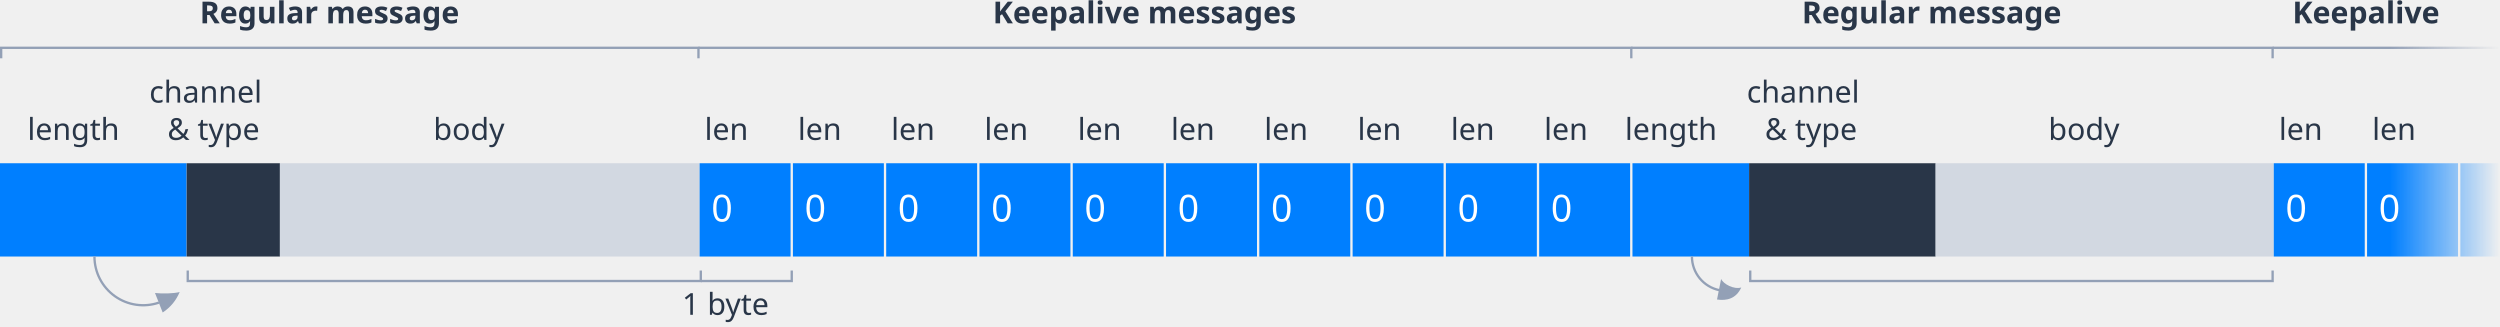
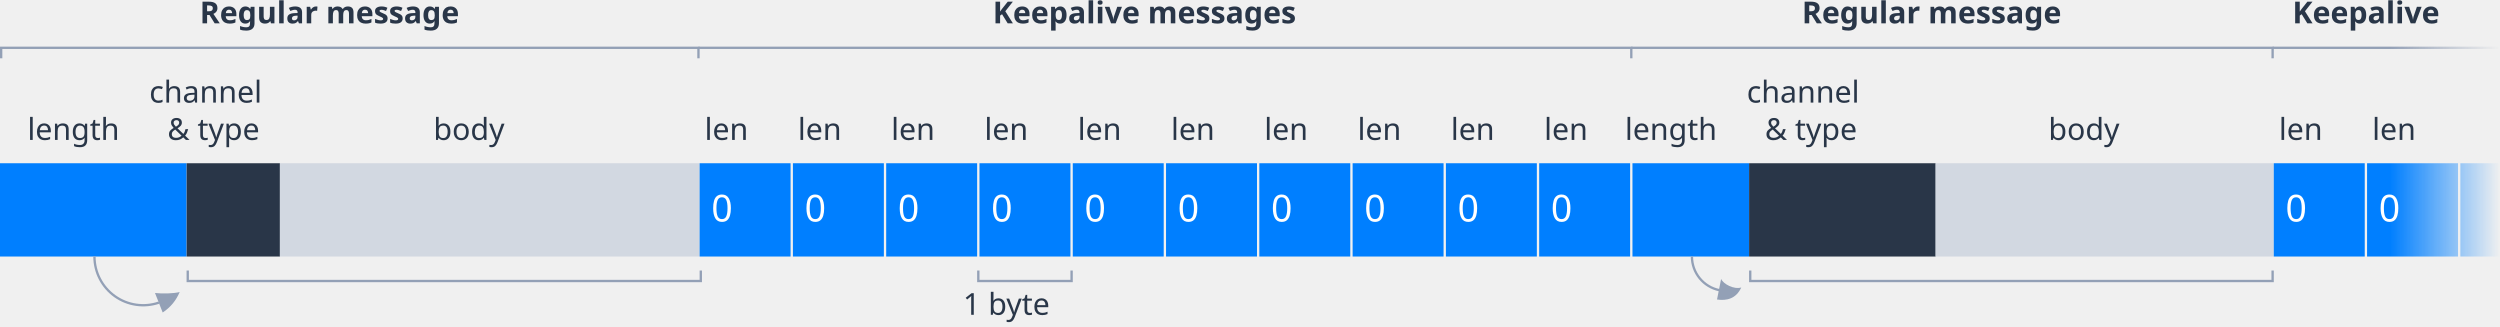
<svg xmlns="http://www.w3.org/2000/svg" xmlns:xlink="http://www.w3.org/1999/xlink" width="1072" height="140" viewBox="0 0 1072 140" version="1.1" id="svg6" style="enable-background:new">
  <defs id="defs2">
    <linearGradient id="linearGradient1050">
      <stop style="stop-color:#93a0b6;stop-opacity:1;" offset="0" id="stop1046" />
      <stop style="stop-color:#93a0b6;stop-opacity:0;" offset="1" id="stop1048" />
    </linearGradient>
    <linearGradient id="linearGradient11081">
      <stop style="stop-color:#007fff;stop-opacity:1;" offset="0" id="stop11077" />
      <stop style="stop-color:#007fff;stop-opacity:0;" offset="1" id="stop11079" />
    </linearGradient>
    <linearGradient xlink:href="#linearGradient11081" id="linearGradient11083" x1="1025" y1="450" x2="1072" y2="450" gradientUnits="userSpaceOnUse" />
    <linearGradient gradientTransform="translate(-1055,-430)" xlink:href="#linearGradient11081" id="linearGradient11083-8" x1="1055" y1="450" x2="1072" y2="450" gradientUnits="userSpaceOnUse" />
    <linearGradient xlink:href="#linearGradient11081" id="linearGradient11144" gradientUnits="userSpaceOnUse" x1="1025" y1="450" x2="1072" y2="450" />
    <linearGradient xlink:href="#linearGradient20654" id="linearGradient20656" x1="1025" y1="-20" x2="1072" y2="-20" gradientUnits="userSpaceOnUse" gradientTransform="matrix(1,0,0,1.025641,0,431.0256)" />
    <linearGradient id="linearGradient20654">
      <stop style="stop-color:#d2d8e1;stop-opacity:1;" offset="0" id="stop20650" />
      <stop style="stop-color:#d2d8e1;stop-opacity:0;" offset="1" id="stop20652" />
    </linearGradient>
    <linearGradient xlink:href="#linearGradient1050" id="linearGradient1052" x1="1025" y1="380" x2="1072" y2="380" gradientUnits="userSpaceOnUse" />
  </defs>
  <g id="layer1" transform="translate(0,-360)" style="display:inline">
    <text xml:space="preserve" style="color:#000000;font-style:normal;font-variant:normal;font-weight:normal;font-stretch:normal;font-size:9px;line-height:1;font-family:'Source Sans Pro';-inkscape-font-specification:'Source Sans Pro';text-indent:0;text-align:center;text-decoration:none;text-decoration-line:none;letter-spacing:0px;word-spacing:0px;text-transform:none;writing-mode:lr-tb;direction:ltr;baseline-shift:baseline;text-anchor:middle;display:inline;overflow:visible;visibility:visible;fill:#000000;fill-opacity:1;fill-rule:nonzero;stroke:none;stroke-width:1px;stroke-linecap:butt;stroke-linejoin:miter;stroke-opacity:1;marker:none;enable-background:accumulate" x="140" y="1471" id="text907">
      <tspan id="tspan905" x="140" y="1477.75" />
    </text>
    <text xml:space="preserve" style="color:#000000;font-style:normal;font-variant:normal;font-weight:normal;font-stretch:normal;font-size:9px;line-height:1;font-family:'Source Sans Pro';-inkscape-font-specification:'Source Sans Pro';text-indent:0;text-align:center;text-decoration:none;text-decoration-line:none;letter-spacing:0px;word-spacing:0px;text-transform:none;writing-mode:lr-tb;direction:ltr;baseline-shift:baseline;text-anchor:middle;display:inline;overflow:visible;visibility:visible;fill:#000000;fill-opacity:1;fill-rule:nonzero;stroke:none;stroke-width:1px;stroke-linecap:butt;stroke-linejoin:miter;stroke-opacity:1;marker:none;enable-background:accumulate" x="280.475" y="502.637" id="text2284">
      <tspan id="tspan2282" x="280.475" y="509.387" />
    </text>
    <text xml:space="preserve" style="color:#000000;font-style:normal;font-variant:normal;font-weight:normal;font-stretch:normal;font-size:9px;line-height:1;font-family:'Source Sans Pro';-inkscape-font-specification:'Source Sans Pro';text-indent:0;text-align:center;text-decoration:none;text-decoration-line:none;letter-spacing:0px;word-spacing:0px;text-transform:none;writing-mode:lr-tb;direction:ltr;baseline-shift:baseline;text-anchor:middle;display:inline;overflow:visible;visibility:visible;fill:#000000;fill-opacity:1;fill-rule:nonzero;stroke:none;stroke-width:1px;stroke-linecap:butt;stroke-linejoin:miter;stroke-opacity:1;marker:none;enable-background:accumulate" x="500" y="2221" id="text3035">
      <tspan id="tspan3033" x="500" y="2227.75" />
    </text>
    <text xml:space="preserve" style="color:#000000;font-style:normal;font-variant:normal;font-weight:normal;font-stretch:normal;font-size:9px;line-height:1;font-family:'Source Sans Pro';-inkscape-font-specification:'Source Sans Pro';text-indent:0;text-align:center;text-decoration:none;text-decoration-line:none;letter-spacing:0px;word-spacing:0px;text-transform:none;writing-mode:lr-tb;direction:ltr;baseline-shift:baseline;text-anchor:middle;display:inline;overflow:visible;visibility:visible;fill:#000000;fill-opacity:1;fill-rule:nonzero;stroke:none;stroke-width:1px;stroke-linecap:butt;stroke-linejoin:miter;stroke-opacity:1;marker:none;enable-background:accumulate" x="220" y="1391" id="text4349">
      <tspan id="tspan4347" x="220" y="1397.75" />
    </text>
    <text xml:space="preserve" style="color:#000000;font-style:normal;font-variant:normal;font-weight:normal;font-stretch:normal;font-size:9px;line-height:1;font-family:'Source Sans Pro';-inkscape-font-specification:'Source Sans Pro';text-indent:0;text-align:center;text-decoration:none;text-decoration-line:none;letter-spacing:0px;word-spacing:0px;text-transform:none;writing-mode:lr-tb;direction:ltr;baseline-shift:baseline;text-anchor:middle;display:inline;overflow:visible;visibility:visible;fill:#000000;fill-opacity:1;fill-rule:nonzero;stroke:none;stroke-width:1px;stroke-linecap:butt;stroke-linejoin:miter;stroke-opacity:1;marker:none;enable-background:accumulate" x="340" y="481" id="text5553">
      <tspan id="tspan5551" x="340" y="487.75" />
    </text>
    <rect style="color:#000000;display:inline;overflow:visible;opacity:1;vector-effect:none;fill:#2aca4b;fill-opacity:1;stroke:none;stroke-width:1;stroke-linecap:butt;stroke-linejoin:miter;stroke-miterlimit:4;stroke-dasharray:none;stroke-dashoffset:0;stroke-opacity:1;marker:none;marker-start:none;marker-mid:none;marker-end:none;paint-order:fill markers stroke" id="rect31" width="40" height="40" x="0" y="295" />
    <rect y="295" x="50" height="40" width="40" id="rect67" style="color:#000000;display:inline;overflow:visible;opacity:1;vector-effect:none;fill:#007fff;fill-opacity:1;stroke:none;stroke-width:1;stroke-linecap:butt;stroke-linejoin:miter;stroke-miterlimit:4;stroke-dasharray:none;stroke-dashoffset:0;stroke-opacity:1;marker:none;marker-start:none;marker-mid:none;marker-end:none;paint-order:fill markers stroke" />
    <rect style="color:#000000;display:inline;overflow:visible;opacity:1;vector-effect:none;fill:#293648;fill-opacity:1;stroke:none;stroke-width:1;stroke-linecap:butt;stroke-linejoin:miter;stroke-miterlimit:4;stroke-dasharray:none;stroke-dashoffset:0;stroke-opacity:1;marker:none;marker-start:none;marker-mid:none;marker-end:none;paint-order:fill markers stroke" id="rect877" width="40" height="40" x="100" y="295" />
    <rect y="295" x="150" height="40" width="40" id="rect879" style="color:#000000;display:inline;overflow:visible;opacity:1;vector-effect:none;fill:#eeeeee;fill-opacity:1;stroke:none;stroke-width:1;stroke-linecap:butt;stroke-linejoin:miter;stroke-miterlimit:4;stroke-dasharray:none;stroke-dashoffset:0;stroke-opacity:1;marker:none;marker-start:none;marker-mid:none;marker-end:none;paint-order:fill markers stroke" />
    <rect style="color:#000000;display:inline;overflow:visible;opacity:1;vector-effect:none;fill:#93a0b6;fill-opacity:1;stroke:none;stroke-width:1;stroke-linecap:butt;stroke-linejoin:miter;stroke-miterlimit:4;stroke-dasharray:none;stroke-dashoffset:0;stroke-opacity:1;marker:none;marker-start:none;marker-mid:none;marker-end:none;paint-order:fill markers stroke" id="rect881" width="40" height="40" x="250" y="295" />
    <rect style="color:#000000;display:inline;overflow:visible;opacity:1;vector-effect:none;fill:#d2d8e1;fill-opacity:1;stroke:none;stroke-width:1;stroke-linecap:butt;stroke-linejoin:miter;stroke-miterlimit:4;stroke-dasharray:none;stroke-dashoffset:0;stroke-opacity:1;marker:none;marker-start:none;marker-mid:none;marker-end:none;paint-order:fill markers stroke" id="rect1986" width="40" height="40" x="200" y="295" />
    <rect style="color:#000000;display:inline;overflow:visible;opacity:1;vector-effect:none;fill:#007fff;fill-opacity:1;stroke:none;stroke-width:1;stroke-linecap:butt;stroke-linejoin:miter;stroke-miterlimit:4;stroke-dasharray:none;stroke-dashoffset:0;stroke-opacity:1;marker:none;marker-start:none;marker-mid:none;marker-end:none;paint-order:fill markers stroke" id="rect19035" width="80" height="40" x="0" y="430" />
    <rect y="430" x="80.04" height="40" width="40" id="rect19037" style="color:#000000;display:inline;overflow:visible;opacity:1;vector-effect:none;fill:#293648;fill-opacity:1;stroke:none;stroke-width:1;stroke-linecap:butt;stroke-linejoin:miter;stroke-miterlimit:4;stroke-dasharray:none;stroke-dashoffset:0;stroke-opacity:1;marker:none;marker-start:none;marker-mid:none;marker-end:none;paint-order:fill markers stroke" />
    <rect y="430" x="120" height="40" width="180" id="rect19039" style="color:#000000;display:inline;overflow:visible;opacity:1;vector-effect:none;fill:#d2d8e1;fill-opacity:1;stroke:none;stroke-width:1;stroke-linecap:butt;stroke-linejoin:miter;stroke-miterlimit:4;stroke-dasharray:none;stroke-dashoffset:0;stroke-opacity:1;marker:none;marker-start:none;marker-mid:none;marker-end:none;paint-order:fill markers stroke" />
    <rect y="430" x="700" height="40" width="50" id="rect19061" style="color:#000000;display:inline;overflow:visible;opacity:1;vector-effect:none;fill:#007fff;fill-opacity:1;stroke:none;stroke-width:1;stroke-linecap:butt;stroke-linejoin:miter;stroke-miterlimit:4;stroke-dasharray:none;stroke-dashoffset:0;stroke-opacity:1;marker:none;marker-start:none;marker-mid:none;marker-end:none;paint-order:fill markers stroke" />
    <rect style="color:#000000;display:inline;overflow:visible;opacity:1;vector-effect:none;fill:#293648;fill-opacity:1;stroke:none;stroke-width:1;stroke-linecap:butt;stroke-linejoin:miter;stroke-miterlimit:4;stroke-dasharray:none;stroke-dashoffset:0;stroke-opacity:1;marker:none;marker-start:none;marker-mid:none;marker-end:none;paint-order:fill markers stroke" id="rect19063" width="79.98" height="40" x="750.02" y="430" />
    <rect style="color:#000000;display:inline;overflow:visible;opacity:1;vector-effect:none;fill:#d2d8e1;fill-opacity:1;stroke:none;stroke-width:1;stroke-linecap:butt;stroke-linejoin:miter;stroke-miterlimit:4;stroke-dasharray:none;stroke-dashoffset:0;stroke-opacity:1;marker:none;marker-start:none;marker-mid:none;marker-end:none;paint-order:fill markers stroke" id="rect19065" width="145" height="40" x="830" y="430" />
    <text id="text2059" y="420" x="39.947" style="color:#000000;font-style:normal;font-variant:normal;font-weight:normal;font-stretch:normal;font-size:13px;line-height:16px;font-family:'Source Sans Pro';-inkscape-font-specification:'Source Sans Pro';text-indent:0;text-align:center;text-decoration:none;text-decoration-line:none;letter-spacing:0px;word-spacing:0px;text-transform:none;writing-mode:lr-tb;direction:ltr;baseline-shift:baseline;text-anchor:middle;display:inline;overflow:visible;visibility:visible;fill:#293648;fill-opacity:1;fill-rule:nonzero;stroke:none;stroke-width:1px;stroke-linecap:butt;stroke-linejoin:miter;stroke-opacity:1;marker:none;enable-background:accumulate" xml:space="preserve">
      <tspan id="tspan2057" y="420" x="39.947">length</tspan>
    </text>
    <text xml:space="preserve" style="color:#000000;font-style:normal;font-variant:normal;font-weight:normal;font-stretch:normal;font-size:13px;line-height:16px;font-family:'Source Sans Pro';-inkscape-font-specification:'Source Sans Pro';text-indent:0;text-align:center;text-decoration:none;text-decoration-line:none;letter-spacing:0px;word-spacing:0px;text-transform:none;writing-mode:lr-tb;direction:ltr;baseline-shift:baseline;text-anchor:middle;display:inline;overflow:visible;visibility:visible;fill:#293648;fill-opacity:1;fill-rule:nonzero;stroke:none;stroke-width:1px;stroke-linecap:butt;stroke-linejoin:miter;stroke-opacity:1;marker:none;enable-background:accumulate" x="100" y="404" id="text19093">
      <tspan x="100" y="404" id="tspan19091">channel</tspan>
      <tspan x="100" y="420" id="tspan19095">&amp; type</tspan>
    </text>
    <text xml:space="preserve" style="color:#000000;font-style:normal;font-variant:normal;font-weight:normal;font-stretch:normal;font-size:13px;line-height:16px;font-family:'Source Sans Pro';-inkscape-font-specification:'Source Sans Pro';text-indent:0;text-align:center;text-decoration:none;text-decoration-line:none;letter-spacing:0px;word-spacing:0px;text-transform:none;writing-mode:lr-tb;direction:ltr;baseline-shift:baseline;text-anchor:middle;display:inline;overflow:visible;visibility:visible;fill:#293648;fill-opacity:1;fill-rule:nonzero;stroke:none;stroke-width:1px;stroke-linecap:butt;stroke-linejoin:miter;stroke-opacity:1;marker:none;enable-background:accumulate" x="209.544" y="420" id="text19099">
      <tspan x="209.544" y="420" id="tspan19097">body</tspan>
    </text>
    <text id="text20624" y="420" x="724.948" style="color:#000000;font-style:normal;font-variant:normal;font-weight:normal;font-stretch:normal;font-size:13px;line-height:16px;font-family:'Source Sans Pro';-inkscape-font-specification:'Source Sans Pro';text-indent:0;text-align:center;text-decoration:none;text-decoration-line:none;letter-spacing:0px;word-spacing:0px;text-transform:none;writing-mode:lr-tb;direction:ltr;baseline-shift:baseline;text-anchor:middle;display:inline;overflow:visible;visibility:visible;fill:#293648;fill-opacity:1;fill-rule:nonzero;stroke:none;stroke-width:1px;stroke-linecap:butt;stroke-linejoin:miter;stroke-opacity:1;marker:none;enable-background:accumulate" xml:space="preserve">
      <tspan id="tspan20622" y="420" x="724.948">length</tspan>
    </text>
    <text xml:space="preserve" style="color:#000000;font-style:normal;font-variant:normal;font-weight:normal;font-stretch:normal;font-size:13px;line-height:16px;font-family:'Source Sans Pro';-inkscape-font-specification:'Source Sans Pro';text-indent:0;text-align:center;text-decoration:none;text-decoration-line:none;letter-spacing:0px;word-spacing:0px;text-transform:none;writing-mode:lr-tb;direction:ltr;baseline-shift:baseline;text-anchor:middle;display:inline;overflow:visible;visibility:visible;fill:#293648;fill-opacity:1;fill-rule:nonzero;stroke:none;stroke-width:1px;stroke-linecap:butt;stroke-linejoin:miter;stroke-opacity:1;marker:none;enable-background:accumulate" x="785" y="404" id="text20630">
      <tspan x="785" y="404" id="tspan20626">channel</tspan>
      <tspan x="785" y="420" id="tspan20628">&amp; type</tspan>
    </text>
    <text xml:space="preserve" style="color:#000000;font-style:normal;font-variant:normal;font-weight:normal;font-stretch:normal;font-size:13px;line-height:16px;font-family:'Source Sans Pro';-inkscape-font-specification:'Source Sans Pro';text-indent:0;text-align:center;text-decoration:none;text-decoration-line:none;letter-spacing:0px;word-spacing:0px;text-transform:none;writing-mode:lr-tb;direction:ltr;baseline-shift:baseline;text-anchor:middle;display:inline;overflow:visible;visibility:visible;fill:#293648;fill-opacity:1;fill-rule:nonzero;stroke:none;stroke-width:1px;stroke-linecap:butt;stroke-linejoin:miter;stroke-opacity:1;marker:none;enable-background:accumulate" x="902.044" y="420" id="text20634">
      <tspan x="902.044" y="420" id="tspan20632">body</tspan>
    </text>
    <path style="color:#000000;display:inline;overflow:visible;opacity:1;vector-effect:none;fill:none;fill-opacity:1;stroke:#93a0b6;stroke-width:1;stroke-linecap:butt;stroke-linejoin:miter;stroke-miterlimit:4;stroke-dasharray:none;stroke-dashoffset:0;stroke-opacity:1;marker:none;marker-start:none;marker-mid:none;marker-end:none;paint-order:fill markers stroke" d="m 80.5,476 v 4.5 h 220 v -4.5" id="path1398-2" />
    <path style="color:#000000;overflow:visible;opacity:1;vector-effect:none;fill:none;fill-opacity:1;stroke:#93a0b6;stroke-width:1;stroke-linecap:butt;stroke-linejoin:miter;stroke-miterlimit:4;stroke-dasharray:none;stroke-dashoffset:0;stroke-opacity:1;marker:none;marker-start:none;marker-mid:none;marker-end:none;paint-order:fill markers stroke" id="path5192" d="m 68.159,489.759 a 20.887,20.887 0 0 1 -18.914,-2.763 20.887,20.887 0 0 1 -8.746,-16.996" />
    <path style="color:#000000;display:inline;overflow:visible;opacity:1;vector-effect:none;fill:#93a0b6;fill-opacity:1;stroke:none;stroke-width:1px;stroke-linecap:butt;stroke-linejoin:miter;stroke-miterlimit:4;stroke-dasharray:none;stroke-dashoffset:0;stroke-opacity:1;marker:none;marker-start:none;marker-mid:none;marker-end:none;paint-order:fill markers stroke" d="m 77.049,485.221 c -1.519,3.585 -3.879,6.537 -7.289,8.782 l -3.298,-8.374 c 3.121,0.388 8.073,0.247 10.587,-0.408 z" id="path6501" />
    <path style="color:#000000;display:inline;overflow:visible;opacity:1;vector-effect:none;fill:none;fill-opacity:1;stroke:#93a0b6;stroke-width:1;stroke-linecap:butt;stroke-linejoin:miter;stroke-miterlimit:4;stroke-dasharray:none;stroke-dashoffset:0;stroke-opacity:1;marker:none;marker-start:none;marker-mid:none;marker-end:none;paint-order:fill markers stroke" d="m 750.5,476 v 4.5 h 224 v -4.5" id="path6509" />
    <path style="color:#000000;overflow:visible;opacity:1;vector-effect:none;fill:none;fill-opacity:1;stroke:#93a0b6;stroke-width:1;stroke-linecap:butt;stroke-linejoin:miter;stroke-miterlimit:4;stroke-dasharray:none;stroke-dashoffset:0;stroke-opacity:1;marker:none;marker-start:none;marker-mid:none;marker-end:none;paint-order:fill markers stroke" id="path6511" d="m 737.302,484.433 a 14.726,14.726 0 0 1 -11.802,-14.433" />
    <path id="path4442-9" d="m 746.66,483.271 c -2.223,4.875 -6.343,5.772 -10.404,5.153 l 1.76,-8.826 c 0.904,2.168 5.517,4.644 8.644,3.673 z" style="color:#000000;display:inline;overflow:visible;opacity:1;vector-effect:none;fill:#93a0b6;fill-opacity:1;stroke:none;stroke-width:1px;stroke-linecap:butt;stroke-linejoin:miter;stroke-miterlimit:4;stroke-dasharray:none;stroke-dashoffset:0;stroke-opacity:1;marker:none;marker-start:none;marker-mid:none;marker-end:none;paint-order:fill markers stroke" />
    <rect style="color:#000000;display:inline;overflow:visible;opacity:1;vector-effect:none;fill:#007fff;fill-opacity:1;stroke:none;stroke-width:1;stroke-linecap:butt;stroke-linejoin:miter;stroke-miterlimit:4;stroke-dasharray:none;stroke-dashoffset:0;stroke-opacity:1;marker:none;marker-start:none;marker-mid:none;marker-end:none;paint-order:fill markers stroke;enable-background:new" id="rect20965" width="39" height="40" x="300" y="430" />
    <text id="text21026" y="455" x="320" style="color:#000000;font-style:normal;font-variant:normal;font-weight:normal;font-stretch:normal;font-size:16px;line-height:16px;font-family:'Source Sans Pro';-inkscape-font-specification:'Source Sans Pro';text-indent:0;text-align:center;text-decoration:none;text-decoration-line:none;letter-spacing:0px;word-spacing:0px;text-transform:none;writing-mode:lr-tb;direction:ltr;baseline-shift:baseline;text-anchor:middle;display:inline;overflow:visible;visibility:visible;fill:#ffffff;fill-opacity:1;fill-rule:nonzero;stroke:none;stroke-width:1px;stroke-linecap:butt;stroke-linejoin:miter;stroke-opacity:1;marker:none;enable-background:accumulate" xml:space="preserve">
      <tspan id="tspan21024" y="455" x="320">0</tspan>
    </text>
    <rect y="430" x="340" height="40" width="39" id="rect11005" style="color:#000000;display:inline;overflow:visible;opacity:1;vector-effect:none;fill:#007fff;fill-opacity:1;stroke:none;stroke-width:1;stroke-linecap:butt;stroke-linejoin:miter;stroke-miterlimit:4;stroke-dasharray:none;stroke-dashoffset:0;stroke-opacity:1;marker:none;marker-start:none;marker-mid:none;marker-end:none;paint-order:fill markers stroke;enable-background:new" />
    <text xml:space="preserve" style="color:#000000;font-style:normal;font-variant:normal;font-weight:normal;font-stretch:normal;font-size:16px;line-height:16px;font-family:'Source Sans Pro';-inkscape-font-specification:'Source Sans Pro';text-indent:0;text-align:center;text-decoration:none;text-decoration-line:none;letter-spacing:0px;word-spacing:0px;text-transform:none;writing-mode:lr-tb;direction:ltr;baseline-shift:baseline;text-anchor:middle;display:inline;overflow:visible;visibility:visible;fill:#ffffff;fill-opacity:1;fill-rule:nonzero;stroke:none;stroke-width:1px;stroke-linecap:butt;stroke-linejoin:miter;stroke-opacity:1;marker:none;enable-background:accumulate" x="360" y="455" id="text11009">
      <tspan x="360" y="455" id="tspan11007">0</tspan>
    </text>
    <rect y="430" x="380" height="40" width="39" id="rect11011" style="color:#000000;display:inline;overflow:visible;opacity:1;vector-effect:none;fill:#007fff;fill-opacity:1;stroke:none;stroke-width:1;stroke-linecap:butt;stroke-linejoin:miter;stroke-miterlimit:4;stroke-dasharray:none;stroke-dashoffset:0;stroke-opacity:1;marker:none;marker-start:none;marker-mid:none;marker-end:none;paint-order:fill markers stroke;enable-background:new" />
    <text xml:space="preserve" style="color:#000000;font-style:normal;font-variant:normal;font-weight:normal;font-stretch:normal;font-size:16px;line-height:16px;font-family:'Source Sans Pro';-inkscape-font-specification:'Source Sans Pro';text-indent:0;text-align:center;text-decoration:none;text-decoration-line:none;letter-spacing:0px;word-spacing:0px;text-transform:none;writing-mode:lr-tb;direction:ltr;baseline-shift:baseline;text-anchor:middle;display:inline;overflow:visible;visibility:visible;fill:#ffffff;fill-opacity:1;fill-rule:nonzero;stroke:none;stroke-width:1px;stroke-linecap:butt;stroke-linejoin:miter;stroke-opacity:1;marker:none;enable-background:accumulate" x="400" y="455" id="text11015">
      <tspan x="400" y="455" id="tspan11013">0</tspan>
    </text>
    <rect style="color:#000000;display:inline;overflow:visible;opacity:1;vector-effect:none;fill:#007fff;fill-opacity:1;stroke:none;stroke-width:1;stroke-linecap:butt;stroke-linejoin:miter;stroke-miterlimit:4;stroke-dasharray:none;stroke-dashoffset:0;stroke-opacity:1;marker:none;marker-start:none;marker-mid:none;marker-end:none;paint-order:fill markers stroke;enable-background:new" id="rect11017" width="39" height="40" x="420" y="430" />
    <text id="text11021" y="455" x="440" style="color:#000000;font-style:normal;font-variant:normal;font-weight:normal;font-stretch:normal;font-size:16px;line-height:16px;font-family:'Source Sans Pro';-inkscape-font-specification:'Source Sans Pro';text-indent:0;text-align:center;text-decoration:none;text-decoration-line:none;letter-spacing:0px;word-spacing:0px;text-transform:none;writing-mode:lr-tb;direction:ltr;baseline-shift:baseline;text-anchor:middle;display:inline;overflow:visible;visibility:visible;fill:#ffffff;fill-opacity:1;fill-rule:nonzero;stroke:none;stroke-width:1px;stroke-linecap:butt;stroke-linejoin:miter;stroke-opacity:1;marker:none;enable-background:accumulate" xml:space="preserve">
      <tspan id="tspan11019" y="455" x="440">0</tspan>
    </text>
    <rect style="color:#000000;display:inline;overflow:visible;opacity:1;vector-effect:none;fill:#007fff;fill-opacity:1;stroke:none;stroke-width:1;stroke-linecap:butt;stroke-linejoin:miter;stroke-miterlimit:4;stroke-dasharray:none;stroke-dashoffset:0;stroke-opacity:1;marker:none;marker-start:none;marker-mid:none;marker-end:none;paint-order:fill markers stroke;enable-background:new" id="rect11023" width="39" height="40" x="460" y="430" />
    <text id="text11027" y="455" x="480" style="color:#000000;font-style:normal;font-variant:normal;font-weight:normal;font-stretch:normal;font-size:16px;line-height:16px;font-family:'Source Sans Pro';-inkscape-font-specification:'Source Sans Pro';text-indent:0;text-align:center;text-decoration:none;text-decoration-line:none;letter-spacing:0px;word-spacing:0px;text-transform:none;writing-mode:lr-tb;direction:ltr;baseline-shift:baseline;text-anchor:middle;display:inline;overflow:visible;visibility:visible;fill:#ffffff;fill-opacity:1;fill-rule:nonzero;stroke:none;stroke-width:1px;stroke-linecap:butt;stroke-linejoin:miter;stroke-opacity:1;marker:none;enable-background:accumulate" xml:space="preserve">
      <tspan id="tspan11025" y="455" x="480">0</tspan>
    </text>
    <rect y="430" x="500" height="40" width="39" id="rect11029" style="color:#000000;display:inline;overflow:visible;opacity:1;vector-effect:none;fill:#007fff;fill-opacity:1;stroke:none;stroke-width:1;stroke-linecap:butt;stroke-linejoin:miter;stroke-miterlimit:4;stroke-dasharray:none;stroke-dashoffset:0;stroke-opacity:1;marker:none;marker-start:none;marker-mid:none;marker-end:none;paint-order:fill markers stroke;enable-background:new" />
    <text xml:space="preserve" style="color:#000000;font-style:normal;font-variant:normal;font-weight:normal;font-stretch:normal;font-size:16px;line-height:16px;font-family:'Source Sans Pro';-inkscape-font-specification:'Source Sans Pro';text-indent:0;text-align:center;text-decoration:none;text-decoration-line:none;letter-spacing:0px;word-spacing:0px;text-transform:none;writing-mode:lr-tb;direction:ltr;baseline-shift:baseline;text-anchor:middle;display:inline;overflow:visible;visibility:visible;fill:#ffffff;fill-opacity:1;fill-rule:nonzero;stroke:none;stroke-width:1px;stroke-linecap:butt;stroke-linejoin:miter;stroke-opacity:1;marker:none;enable-background:accumulate" x="520" y="455" id="text11033">
      <tspan x="520" y="455" id="tspan11031">0</tspan>
    </text>
    <rect y="430" x="540" height="40" width="39" id="rect11035" style="color:#000000;display:inline;overflow:visible;opacity:1;vector-effect:none;fill:#007fff;fill-opacity:1;stroke:none;stroke-width:1;stroke-linecap:butt;stroke-linejoin:miter;stroke-miterlimit:4;stroke-dasharray:none;stroke-dashoffset:0;stroke-opacity:1;marker:none;marker-start:none;marker-mid:none;marker-end:none;paint-order:fill markers stroke;enable-background:new" />
    <text xml:space="preserve" style="color:#000000;font-style:normal;font-variant:normal;font-weight:normal;font-stretch:normal;font-size:16px;line-height:16px;font-family:'Source Sans Pro';-inkscape-font-specification:'Source Sans Pro';text-indent:0;text-align:center;text-decoration:none;text-decoration-line:none;letter-spacing:0px;word-spacing:0px;text-transform:none;writing-mode:lr-tb;direction:ltr;baseline-shift:baseline;text-anchor:middle;display:inline;overflow:visible;visibility:visible;fill:#ffffff;fill-opacity:1;fill-rule:nonzero;stroke:none;stroke-width:1px;stroke-linecap:butt;stroke-linejoin:miter;stroke-opacity:1;marker:none;enable-background:accumulate" x="560" y="455" id="text11039">
      <tspan x="560" y="455" id="tspan11037">0</tspan>
    </text>
    <rect style="color:#000000;display:inline;overflow:visible;opacity:1;vector-effect:none;fill:#007fff;fill-opacity:1;stroke:none;stroke-width:1;stroke-linecap:butt;stroke-linejoin:miter;stroke-miterlimit:4;stroke-dasharray:none;stroke-dashoffset:0;stroke-opacity:1;marker:none;marker-start:none;marker-mid:none;marker-end:none;paint-order:fill markers stroke;enable-background:new" id="rect11041" width="39" height="40" x="580" y="430" />
    <text id="text11045" y="455" x="600" style="color:#000000;font-style:normal;font-variant:normal;font-weight:normal;font-stretch:normal;font-size:16px;line-height:16px;font-family:'Source Sans Pro';-inkscape-font-specification:'Source Sans Pro';text-indent:0;text-align:center;text-decoration:none;text-decoration-line:none;letter-spacing:0px;word-spacing:0px;text-transform:none;writing-mode:lr-tb;direction:ltr;baseline-shift:baseline;text-anchor:middle;display:inline;overflow:visible;visibility:visible;fill:#ffffff;fill-opacity:1;fill-rule:nonzero;stroke:none;stroke-width:1px;stroke-linecap:butt;stroke-linejoin:miter;stroke-opacity:1;marker:none;enable-background:accumulate" xml:space="preserve">
      <tspan id="tspan11043" y="455" x="600">0</tspan>
    </text>
    <rect style="color:#000000;display:inline;overflow:visible;opacity:1;vector-effect:none;fill:#007fff;fill-opacity:1;stroke:none;stroke-width:1;stroke-linecap:butt;stroke-linejoin:miter;stroke-miterlimit:4;stroke-dasharray:none;stroke-dashoffset:0;stroke-opacity:1;marker:none;marker-start:none;marker-mid:none;marker-end:none;paint-order:fill markers stroke;enable-background:new" id="rect11047" width="39" height="40" x="620" y="430" />
    <text id="text11051" y="455" x="640" style="color:#000000;font-style:normal;font-variant:normal;font-weight:normal;font-stretch:normal;font-size:16px;line-height:16px;font-family:'Source Sans Pro';-inkscape-font-specification:'Source Sans Pro';text-indent:0;text-align:center;text-decoration:none;text-decoration-line:none;letter-spacing:0px;word-spacing:0px;text-transform:none;writing-mode:lr-tb;direction:ltr;baseline-shift:baseline;text-anchor:middle;display:inline;overflow:visible;visibility:visible;fill:#ffffff;fill-opacity:1;fill-rule:nonzero;stroke:none;stroke-width:1px;stroke-linecap:butt;stroke-linejoin:miter;stroke-opacity:1;marker:none;enable-background:accumulate" xml:space="preserve">
      <tspan id="tspan11049" y="455" x="640">0</tspan>
    </text>
    <rect y="430" x="660" height="40" width="39" id="rect11053" style="color:#000000;display:inline;overflow:visible;opacity:1;vector-effect:none;fill:#007fff;fill-opacity:1;stroke:none;stroke-width:1;stroke-linecap:butt;stroke-linejoin:miter;stroke-miterlimit:4;stroke-dasharray:none;stroke-dashoffset:0;stroke-opacity:1;marker:none;marker-start:none;marker-mid:none;marker-end:none;paint-order:fill markers stroke;enable-background:new" />
    <text xml:space="preserve" style="color:#000000;font-style:normal;font-variant:normal;font-weight:normal;font-stretch:normal;font-size:16px;line-height:16px;font-family:'Source Sans Pro';-inkscape-font-specification:'Source Sans Pro';text-indent:0;text-align:center;text-decoration:none;text-decoration-line:none;letter-spacing:0px;word-spacing:0px;text-transform:none;writing-mode:lr-tb;direction:ltr;baseline-shift:baseline;text-anchor:middle;display:inline;overflow:visible;visibility:visible;fill:#ffffff;fill-opacity:1;fill-rule:nonzero;stroke:none;stroke-width:1px;stroke-linecap:butt;stroke-linejoin:miter;stroke-opacity:1;marker:none;enable-background:accumulate" x="680" y="455" id="text11057">
      <tspan x="680" y="455" id="tspan11055">0</tspan>
    </text>
    <rect style="color:#000000;display:inline;overflow:visible;opacity:1;vector-effect:none;fill:#007fff;fill-opacity:1;stroke:none;stroke-width:1;stroke-linecap:butt;stroke-linejoin:miter;stroke-miterlimit:4;stroke-dasharray:none;stroke-dashoffset:0;stroke-opacity:1;marker:none;marker-start:none;marker-mid:none;marker-end:none;paint-order:fill markers stroke;enable-background:new" id="rect11059" width="39" height="40" x="975" y="430" />
    <text id="text11063" y="455" x="995" style="color:#000000;font-style:normal;font-variant:normal;font-weight:normal;font-stretch:normal;font-size:16px;line-height:16px;font-family:'Source Sans Pro';-inkscape-font-specification:'Source Sans Pro';text-indent:0;text-align:center;text-decoration:none;text-decoration-line:none;letter-spacing:0px;word-spacing:0px;text-transform:none;writing-mode:lr-tb;direction:ltr;baseline-shift:baseline;text-anchor:middle;display:inline;overflow:visible;visibility:visible;fill:#ffffff;fill-opacity:1;fill-rule:nonzero;stroke:none;stroke-width:1px;stroke-linecap:butt;stroke-linejoin:miter;stroke-opacity:1;marker:none;enable-background:accumulate" xml:space="preserve">
      <tspan id="tspan11061" y="455" x="995">0</tspan>
    </text>
    <rect y="430" x="1015" height="40" width="39" id="rect11065" style="color:#000000;display:inline;overflow:visible;opacity:1;vector-effect:none;fill:url(#linearGradient11144);fill-opacity:1;stroke:none;stroke-width:1;stroke-linecap:butt;stroke-linejoin:miter;stroke-miterlimit:4;stroke-dasharray:none;stroke-dashoffset:0;stroke-opacity:1;marker:none;marker-start:none;marker-mid:none;marker-end:none;paint-order:fill markers stroke;enable-background:new" />
    <text xml:space="preserve" style="color:#000000;font-style:normal;font-variant:normal;font-weight:normal;font-stretch:normal;font-size:16px;line-height:16px;font-family:'Source Sans Pro';-inkscape-font-specification:'Source Sans Pro';text-indent:0;text-align:center;text-decoration:none;text-decoration-line:none;letter-spacing:0px;word-spacing:0px;text-transform:none;writing-mode:lr-tb;direction:ltr;baseline-shift:baseline;text-anchor:middle;display:inline;overflow:visible;visibility:visible;fill:#ffffff;fill-opacity:1;fill-rule:nonzero;stroke:none;stroke-width:1px;stroke-linecap:butt;stroke-linejoin:miter;stroke-opacity:1;marker:none;enable-background:accumulate" x="1035" y="455" id="text11069">
      <tspan x="1035" y="455" id="tspan11067">0</tspan>
    </text>
    <rect style="color:#000000;display:inline;overflow:visible;opacity:1;vector-effect:none;fill:url(#linearGradient11083);fill-opacity:1;stroke:none;stroke-width:1;stroke-linecap:butt;stroke-linejoin:miter;stroke-miterlimit:4;stroke-dasharray:none;stroke-dashoffset:0;stroke-opacity:1;marker:none;marker-start:none;marker-mid:none;marker-end:none;paint-order:fill markers stroke;enable-background:new" id="rect11071" width="17" height="40" x="1055" y="430" />
    <text xml:space="preserve" style="color:#000000;font-style:normal;font-variant:normal;font-weight:normal;font-stretch:normal;font-size:13px;line-height:16px;font-family:'Source Sans Pro';-inkscape-font-specification:'Source Sans Pro';text-indent:0;text-align:center;text-decoration:none;text-decoration-line:none;letter-spacing:0px;word-spacing:0px;text-transform:none;writing-mode:lr-tb;direction:ltr;baseline-shift:baseline;text-anchor:middle;display:inline;overflow:visible;visibility:visible;fill:#293648;fill-opacity:1;fill-rule:nonzero;stroke:none;stroke-width:1px;stroke-linecap:butt;stroke-linejoin:miter;stroke-opacity:1;marker:none;enable-background:accumulate" x="679.948" y="420" id="text11972">
      <tspan x="679.948" y="420" id="tspan11970">len</tspan>
    </text>
    <text id="text12012" y="420" x="639.948" style="color:#000000;font-style:normal;font-variant:normal;font-weight:normal;font-stretch:normal;font-size:13px;line-height:16px;font-family:'Source Sans Pro';-inkscape-font-specification:'Source Sans Pro';text-indent:0;text-align:center;text-decoration:none;text-decoration-line:none;letter-spacing:0px;word-spacing:0px;text-transform:none;writing-mode:lr-tb;direction:ltr;baseline-shift:baseline;text-anchor:middle;display:inline;overflow:visible;visibility:visible;fill:#293648;fill-opacity:1;fill-rule:nonzero;stroke:none;stroke-width:1px;stroke-linecap:butt;stroke-linejoin:miter;stroke-opacity:1;marker:none;enable-background:accumulate" xml:space="preserve">
      <tspan id="tspan12010" y="420" x="639.948">len</tspan>
    </text>
    <text id="text12020" y="420" x="599.948" style="color:#000000;font-style:normal;font-variant:normal;font-weight:normal;font-stretch:normal;font-size:13px;line-height:16px;font-family:'Source Sans Pro';-inkscape-font-specification:'Source Sans Pro';text-indent:0;text-align:center;text-decoration:none;text-decoration-line:none;letter-spacing:0px;word-spacing:0px;text-transform:none;writing-mode:lr-tb;direction:ltr;baseline-shift:baseline;text-anchor:middle;display:inline;overflow:visible;visibility:visible;fill:#293648;fill-opacity:1;fill-rule:nonzero;stroke:none;stroke-width:1px;stroke-linecap:butt;stroke-linejoin:miter;stroke-opacity:1;marker:none;enable-background:accumulate" xml:space="preserve">
      <tspan id="tspan12018" y="420" x="599.948">len</tspan>
    </text>
    <text id="text12024" y="420" x="559.948" style="color:#000000;font-style:normal;font-variant:normal;font-weight:normal;font-stretch:normal;font-size:13px;line-height:16px;font-family:'Source Sans Pro';-inkscape-font-specification:'Source Sans Pro';text-indent:0;text-align:center;text-decoration:none;text-decoration-line:none;letter-spacing:0px;word-spacing:0px;text-transform:none;writing-mode:lr-tb;direction:ltr;baseline-shift:baseline;text-anchor:middle;display:inline;overflow:visible;visibility:visible;fill:#293648;fill-opacity:1;fill-rule:nonzero;stroke:none;stroke-width:1px;stroke-linecap:butt;stroke-linejoin:miter;stroke-opacity:1;marker:none;enable-background:accumulate" xml:space="preserve">
      <tspan id="tspan12022" y="420" x="559.948">len</tspan>
    </text>
    <text xml:space="preserve" style="color:#000000;font-style:normal;font-variant:normal;font-weight:normal;font-stretch:normal;font-size:13px;line-height:16px;font-family:'Source Sans Pro';-inkscape-font-specification:'Source Sans Pro';text-indent:0;text-align:center;text-decoration:none;text-decoration-line:none;letter-spacing:0px;word-spacing:0px;text-transform:none;writing-mode:lr-tb;direction:ltr;baseline-shift:baseline;text-anchor:middle;display:inline;overflow:visible;visibility:visible;fill:#293648;fill-opacity:1;fill-rule:nonzero;stroke:none;stroke-width:1px;stroke-linecap:butt;stroke-linejoin:miter;stroke-opacity:1;marker:none;enable-background:accumulate" x="519.948" y="420" id="text12028">
      <tspan x="519.948" y="420" id="tspan12026">len</tspan>
    </text>
    <text xml:space="preserve" style="color:#000000;font-style:normal;font-variant:normal;font-weight:normal;font-stretch:normal;font-size:13px;line-height:16px;font-family:'Source Sans Pro';-inkscape-font-specification:'Source Sans Pro';text-indent:0;text-align:center;text-decoration:none;text-decoration-line:none;letter-spacing:0px;word-spacing:0px;text-transform:none;writing-mode:lr-tb;direction:ltr;baseline-shift:baseline;text-anchor:middle;display:inline;overflow:visible;visibility:visible;fill:#293648;fill-opacity:1;fill-rule:nonzero;stroke:none;stroke-width:1px;stroke-linecap:butt;stroke-linejoin:miter;stroke-opacity:1;marker:none;enable-background:accumulate" x="479.948" y="420" id="text12036">
      <tspan x="479.948" y="420" id="tspan12034">len</tspan>
    </text>
    <text xml:space="preserve" style="color:#000000;font-style:normal;font-variant:normal;font-weight:normal;font-stretch:normal;font-size:13px;line-height:16px;font-family:'Source Sans Pro';-inkscape-font-specification:'Source Sans Pro';text-indent:0;text-align:center;text-decoration:none;text-decoration-line:none;letter-spacing:0px;word-spacing:0px;text-transform:none;writing-mode:lr-tb;direction:ltr;baseline-shift:baseline;text-anchor:middle;display:inline;overflow:visible;visibility:visible;fill:#293648;fill-opacity:1;fill-rule:nonzero;stroke:none;stroke-width:1px;stroke-linecap:butt;stroke-linejoin:miter;stroke-opacity:1;marker:none;enable-background:accumulate" x="439.948" y="420" id="text12040">
      <tspan x="439.948" y="420" id="tspan12038">len</tspan>
    </text>
    <text id="text12044" y="420" x="399.948" style="color:#000000;font-style:normal;font-variant:normal;font-weight:normal;font-stretch:normal;font-size:13px;line-height:16px;font-family:'Source Sans Pro';-inkscape-font-specification:'Source Sans Pro';text-indent:0;text-align:center;text-decoration:none;text-decoration-line:none;letter-spacing:0px;word-spacing:0px;text-transform:none;writing-mode:lr-tb;direction:ltr;baseline-shift:baseline;text-anchor:middle;display:inline;overflow:visible;visibility:visible;fill:#293648;fill-opacity:1;fill-rule:nonzero;stroke:none;stroke-width:1px;stroke-linecap:butt;stroke-linejoin:miter;stroke-opacity:1;marker:none;enable-background:accumulate" xml:space="preserve">
      <tspan id="tspan12042" y="420" x="399.948">len</tspan>
    </text>
    <text id="text12052" y="420" x="359.948" style="color:#000000;font-style:normal;font-variant:normal;font-weight:normal;font-stretch:normal;font-size:13px;line-height:16px;font-family:'Source Sans Pro';-inkscape-font-specification:'Source Sans Pro';text-indent:0;text-align:center;text-decoration:none;text-decoration-line:none;letter-spacing:0px;word-spacing:0px;text-transform:none;writing-mode:lr-tb;direction:ltr;baseline-shift:baseline;text-anchor:middle;display:inline;overflow:visible;visibility:visible;fill:#293648;fill-opacity:1;fill-rule:nonzero;stroke:none;stroke-width:1px;stroke-linecap:butt;stroke-linejoin:miter;stroke-opacity:1;marker:none;enable-background:accumulate" xml:space="preserve">
      <tspan id="tspan12050" y="420" x="359.948">len</tspan>
    </text>
    <text xml:space="preserve" style="color:#000000;font-style:normal;font-variant:normal;font-weight:normal;font-stretch:normal;font-size:13px;line-height:16px;font-family:'Source Sans Pro';-inkscape-font-specification:'Source Sans Pro';text-indent:0;text-align:center;text-decoration:none;text-decoration-line:none;letter-spacing:0px;word-spacing:0px;text-transform:none;writing-mode:lr-tb;direction:ltr;baseline-shift:baseline;text-anchor:middle;display:inline;overflow:visible;visibility:visible;fill:#293648;fill-opacity:1;fill-rule:nonzero;stroke:none;stroke-width:1px;stroke-linecap:butt;stroke-linejoin:miter;stroke-opacity:1;marker:none;enable-background:accumulate" x="319.948" y="420" id="text12056">
      <tspan x="319.948" y="420" id="tspan12054">len</tspan>
    </text>
    <text id="text12060" y="420" x="995" style="color:#000000;font-style:normal;font-variant:normal;font-weight:normal;font-stretch:normal;font-size:13px;line-height:16px;font-family:'Source Sans Pro';-inkscape-font-specification:'Source Sans Pro';text-indent:0;text-align:center;text-decoration:none;text-decoration-line:none;letter-spacing:0px;word-spacing:0px;text-transform:none;writing-mode:lr-tb;direction:ltr;baseline-shift:baseline;text-anchor:middle;display:inline;overflow:visible;visibility:visible;fill:#293648;fill-opacity:1;fill-rule:nonzero;stroke:none;stroke-width:1px;stroke-linecap:butt;stroke-linejoin:miter;stroke-opacity:1;marker:none;enable-background:accumulate" xml:space="preserve">
      <tspan id="tspan12058" y="420" x="995">len</tspan>
    </text>
    <text xml:space="preserve" style="color:#000000;font-style:normal;font-variant:normal;font-weight:normal;font-stretch:normal;font-size:13px;line-height:16px;font-family:'Source Sans Pro';-inkscape-font-specification:'Source Sans Pro';text-indent:0;text-align:center;text-decoration:none;text-decoration-line:none;letter-spacing:0px;word-spacing:0px;text-transform:none;writing-mode:lr-tb;direction:ltr;baseline-shift:baseline;text-anchor:middle;display:inline;overflow:visible;visibility:visible;fill:#293648;fill-opacity:1;fill-rule:nonzero;stroke:none;stroke-width:1px;stroke-linecap:butt;stroke-linejoin:miter;stroke-opacity:1;marker:none;enable-background:accumulate" x="1035" y="420" id="text12064">
      <tspan x="1035" y="420" id="tspan12062">len</tspan>
    </text>
    <text id="text12074" y="370" x="499.184" style="color:#000000;font-style:normal;font-variant:normal;font-weight:normal;font-stretch:normal;font-size:13px;line-height:16px;font-family:'Source Sans Pro';-inkscape-font-specification:'Source Sans Pro';text-indent:0;text-align:center;text-decoration:none;text-decoration-line:none;letter-spacing:0px;word-spacing:0px;text-transform:none;writing-mode:lr-tb;direction:ltr;baseline-shift:baseline;text-anchor:middle;display:inline;overflow:visible;visibility:visible;fill:#293648;fill-opacity:1;fill-rule:nonzero;stroke:none;stroke-width:1px;stroke-linecap:butt;stroke-linejoin:miter;stroke-opacity:1;marker:none;enable-background:accumulate" xml:space="preserve">
      <tspan id="tspan12072" y="370" x="499.184" style="font-weight:bold">Keepalive messages</tspan>
    </text>
    <path id="path554" d="m 0.5,385 v -4.5 h 299 v 4.5" style="color:#000000;display:inline;overflow:visible;opacity:1;vector-effect:none;fill:none;fill-opacity:1;stroke:#93a0b6;stroke-width:1;stroke-linecap:butt;stroke-linejoin:miter;stroke-miterlimit:4;stroke-dasharray:none;stroke-dashoffset:0;stroke-opacity:1;marker:none;marker-start:none;marker-mid:none;marker-end:none;paint-order:fill markers stroke" />
    <path style="color:#000000;display:inline;overflow:visible;opacity:1;vector-effect:none;fill:none;fill-opacity:1;stroke:#93a0b6;stroke-width:1;stroke-linecap:butt;stroke-linejoin:miter;stroke-miterlimit:4;stroke-dasharray:none;stroke-dashoffset:0;stroke-opacity:1;marker:none;marker-start:none;marker-mid:none;marker-end:none;paint-order:fill markers stroke" d="m 299.5,380.5 h 400 v 4.5" id="path556" />
    <path id="path558" d="m 699.5,380.5 h 275 v 4.5" style="color:#000000;display:inline;overflow:visible;opacity:1;vector-effect:none;fill:none;fill-opacity:1;stroke:#93a0b6;stroke-width:1;stroke-linecap:butt;stroke-linejoin:miter;stroke-miterlimit:4;stroke-dasharray:none;stroke-dashoffset:0;stroke-opacity:1;marker:none;marker-start:none;marker-mid:none;marker-end:none;paint-order:fill markers stroke" />
    <text xml:space="preserve" style="color:#000000;font-style:normal;font-variant:normal;font-weight:normal;font-stretch:normal;font-size:13px;line-height:16px;font-family:'Source Sans Pro';-inkscape-font-specification:'Source Sans Pro';text-indent:0;text-align:center;text-decoration:none;text-decoration-line:none;letter-spacing:0px;word-spacing:0px;text-transform:none;writing-mode:lr-tb;direction:ltr;baseline-shift:baseline;text-anchor:middle;display:inline;overflow:visible;visibility:visible;fill:#293648;fill-opacity:1;fill-rule:nonzero;stroke:none;stroke-width:1px;stroke-linecap:butt;stroke-linejoin:miter;stroke-opacity:1;marker:none;enable-background:accumulate" x="149.737" y="370" id="text1034">
      <tspan style="font-weight:bold" x="149.737" y="370" id="tspan1032">Regular message</tspan>
    </text>
    <text id="text1038" y="370" x="836.737" style="color:#000000;font-style:normal;font-variant:normal;font-weight:normal;font-stretch:normal;font-size:13px;line-height:16px;font-family:'Source Sans Pro';-inkscape-font-specification:'Source Sans Pro';text-indent:0;text-align:center;text-decoration:none;text-decoration-line:none;letter-spacing:0px;word-spacing:0px;text-transform:none;writing-mode:lr-tb;direction:ltr;baseline-shift:baseline;text-anchor:middle;display:inline;overflow:visible;visibility:visible;fill:#293648;fill-opacity:1;fill-rule:nonzero;stroke:none;stroke-width:1px;stroke-linecap:butt;stroke-linejoin:miter;stroke-opacity:1;marker:none;enable-background:accumulate" xml:space="preserve">
      <tspan id="tspan1036" y="370" x="836.737" style="font-weight:bold">Regular message</tspan>
    </text>
    <text xml:space="preserve" style="color:#000000;font-style:normal;font-variant:normal;font-weight:normal;font-stretch:normal;font-size:13px;line-height:16px;font-family:'Source Sans Pro';-inkscape-font-specification:'Source Sans Pro';text-indent:0;text-align:center;text-decoration:none;text-decoration-line:none;letter-spacing:0px;word-spacing:0px;text-transform:none;writing-mode:lr-tb;direction:ltr;baseline-shift:baseline;text-anchor:middle;display:inline;overflow:visible;visibility:visible;fill:#293648;fill-opacity:1;fill-rule:nonzero;stroke:none;stroke-width:1px;stroke-linecap:butt;stroke-linejoin:miter;stroke-opacity:1;marker:none;enable-background:accumulate" x="1022.987" y="370" id="text1042">
      <tspan style="font-weight:bold" x="1022.987" y="370" id="tspan1040">Keepalive</tspan>
    </text>
    <path style="color:#000000;display:inline;overflow:visible;opacity:1;vector-effect:none;fill:none;fill-opacity:1;stroke:url(#linearGradient1052);stroke-width:1;stroke-linecap:butt;stroke-linejoin:miter;stroke-miterlimit:4;stroke-dasharray:none;stroke-dashoffset:0;stroke-opacity:1;marker:none;marker-start:none;marker-mid:none;marker-end:none;paint-order:fill markers stroke" d="m 974.5,380.5 h 97.5" id="path1044" />
-     <path id="path1054" d="m 300.5,480.5 h 39 v -4.5" style="color:#000000;display:inline;overflow:visible;opacity:1;vector-effect:none;fill:none;fill-opacity:1;stroke:#93a0b6;stroke-width:1;stroke-linecap:butt;stroke-linejoin:miter;stroke-miterlimit:4;stroke-dasharray:none;stroke-dashoffset:0;stroke-opacity:1;marker:none;marker-start:none;marker-mid:none;marker-end:none;paint-order:fill markers stroke" />
-     <text id="text1058" y="495" x="319.544" style="color:#000000;font-style:normal;font-variant:normal;font-weight:normal;font-stretch:normal;font-size:13px;line-height:16px;font-family:'Source Sans Pro';-inkscape-font-specification:'Source Sans Pro';text-indent:0;text-align:center;text-decoration:none;text-decoration-line:none;letter-spacing:0px;word-spacing:0px;text-transform:none;writing-mode:lr-tb;direction:ltr;baseline-shift:baseline;text-anchor:middle;display:inline;overflow:visible;visibility:visible;fill:#293648;fill-opacity:1;fill-rule:nonzero;stroke:none;stroke-width:1px;stroke-linecap:butt;stroke-linejoin:miter;stroke-opacity:1;marker:none;enable-background:accumulate" xml:space="preserve">
-       <tspan id="tspan1056" y="495" x="319.544">1 byte</tspan>
+     <path id="path1054" d="m 459.5,476 v 4.5 h -40 v -4.5" style="color:#000000;display:inline;overflow:visible;opacity:1;vector-effect:none;fill:none;fill-opacity:1;stroke:#93a0b6;stroke-width:1;stroke-linecap:butt;stroke-linejoin:miter;stroke-miterlimit:4;stroke-dasharray:none;stroke-dashoffset:0;stroke-opacity:1;marker:none;marker-start:none;marker-mid:none;marker-end:none;paint-order:fill markers stroke" />
+     <text id="text1058" y="495" x="440" style="color:#000000;font-style:normal;font-variant:normal;font-weight:normal;font-stretch:normal;font-size:13px;line-height:16px;font-family:'Source Sans Pro';-inkscape-font-specification:'Source Sans Pro';text-indent:0;text-align:center;text-decoration:none;text-decoration-line:none;letter-spacing:0px;word-spacing:0px;text-transform:none;writing-mode:lr-tb;direction:ltr;baseline-shift:baseline;text-anchor:middle;display:inline;overflow:visible;visibility:visible;fill:#293648;fill-opacity:1;fill-rule:nonzero;stroke:none;stroke-width:1px;stroke-linecap:butt;stroke-linejoin:miter;stroke-opacity:1;marker:none;enable-background:accumulate" xml:space="preserve">
+       <tspan id="tspan1056" y="495" x="440">1 byte</tspan>
    </text>
  </g>
</svg>
